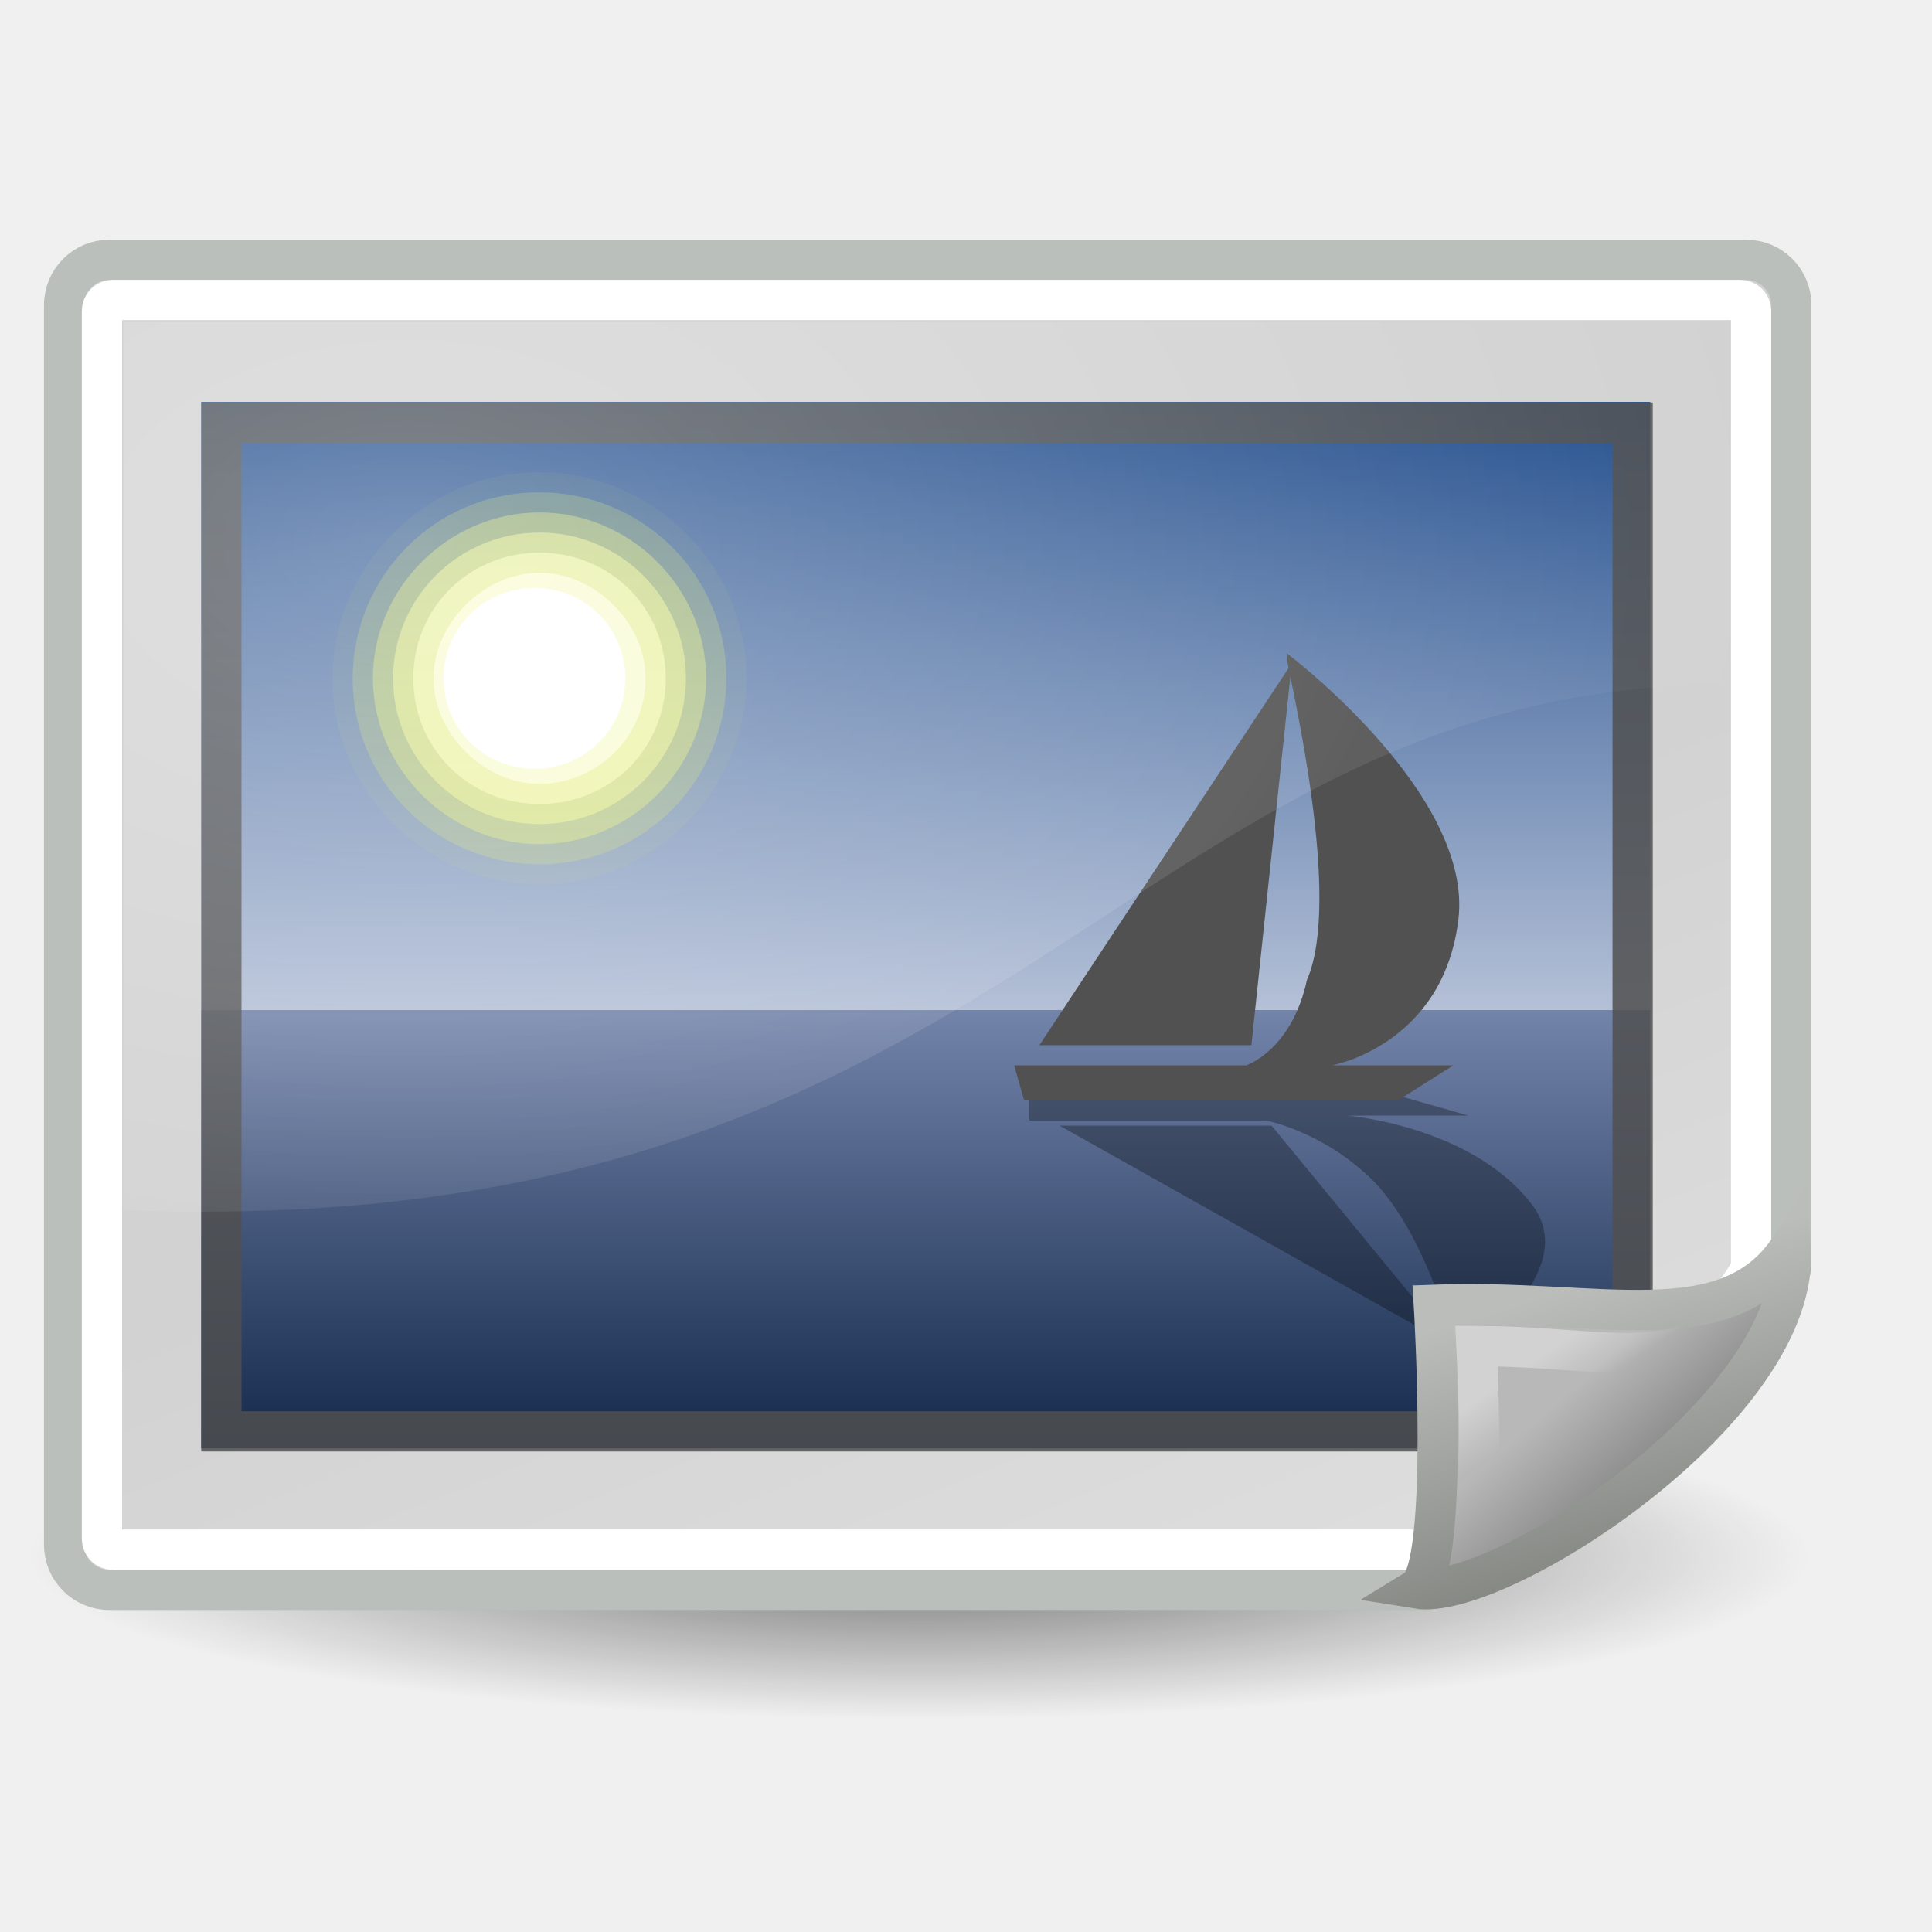
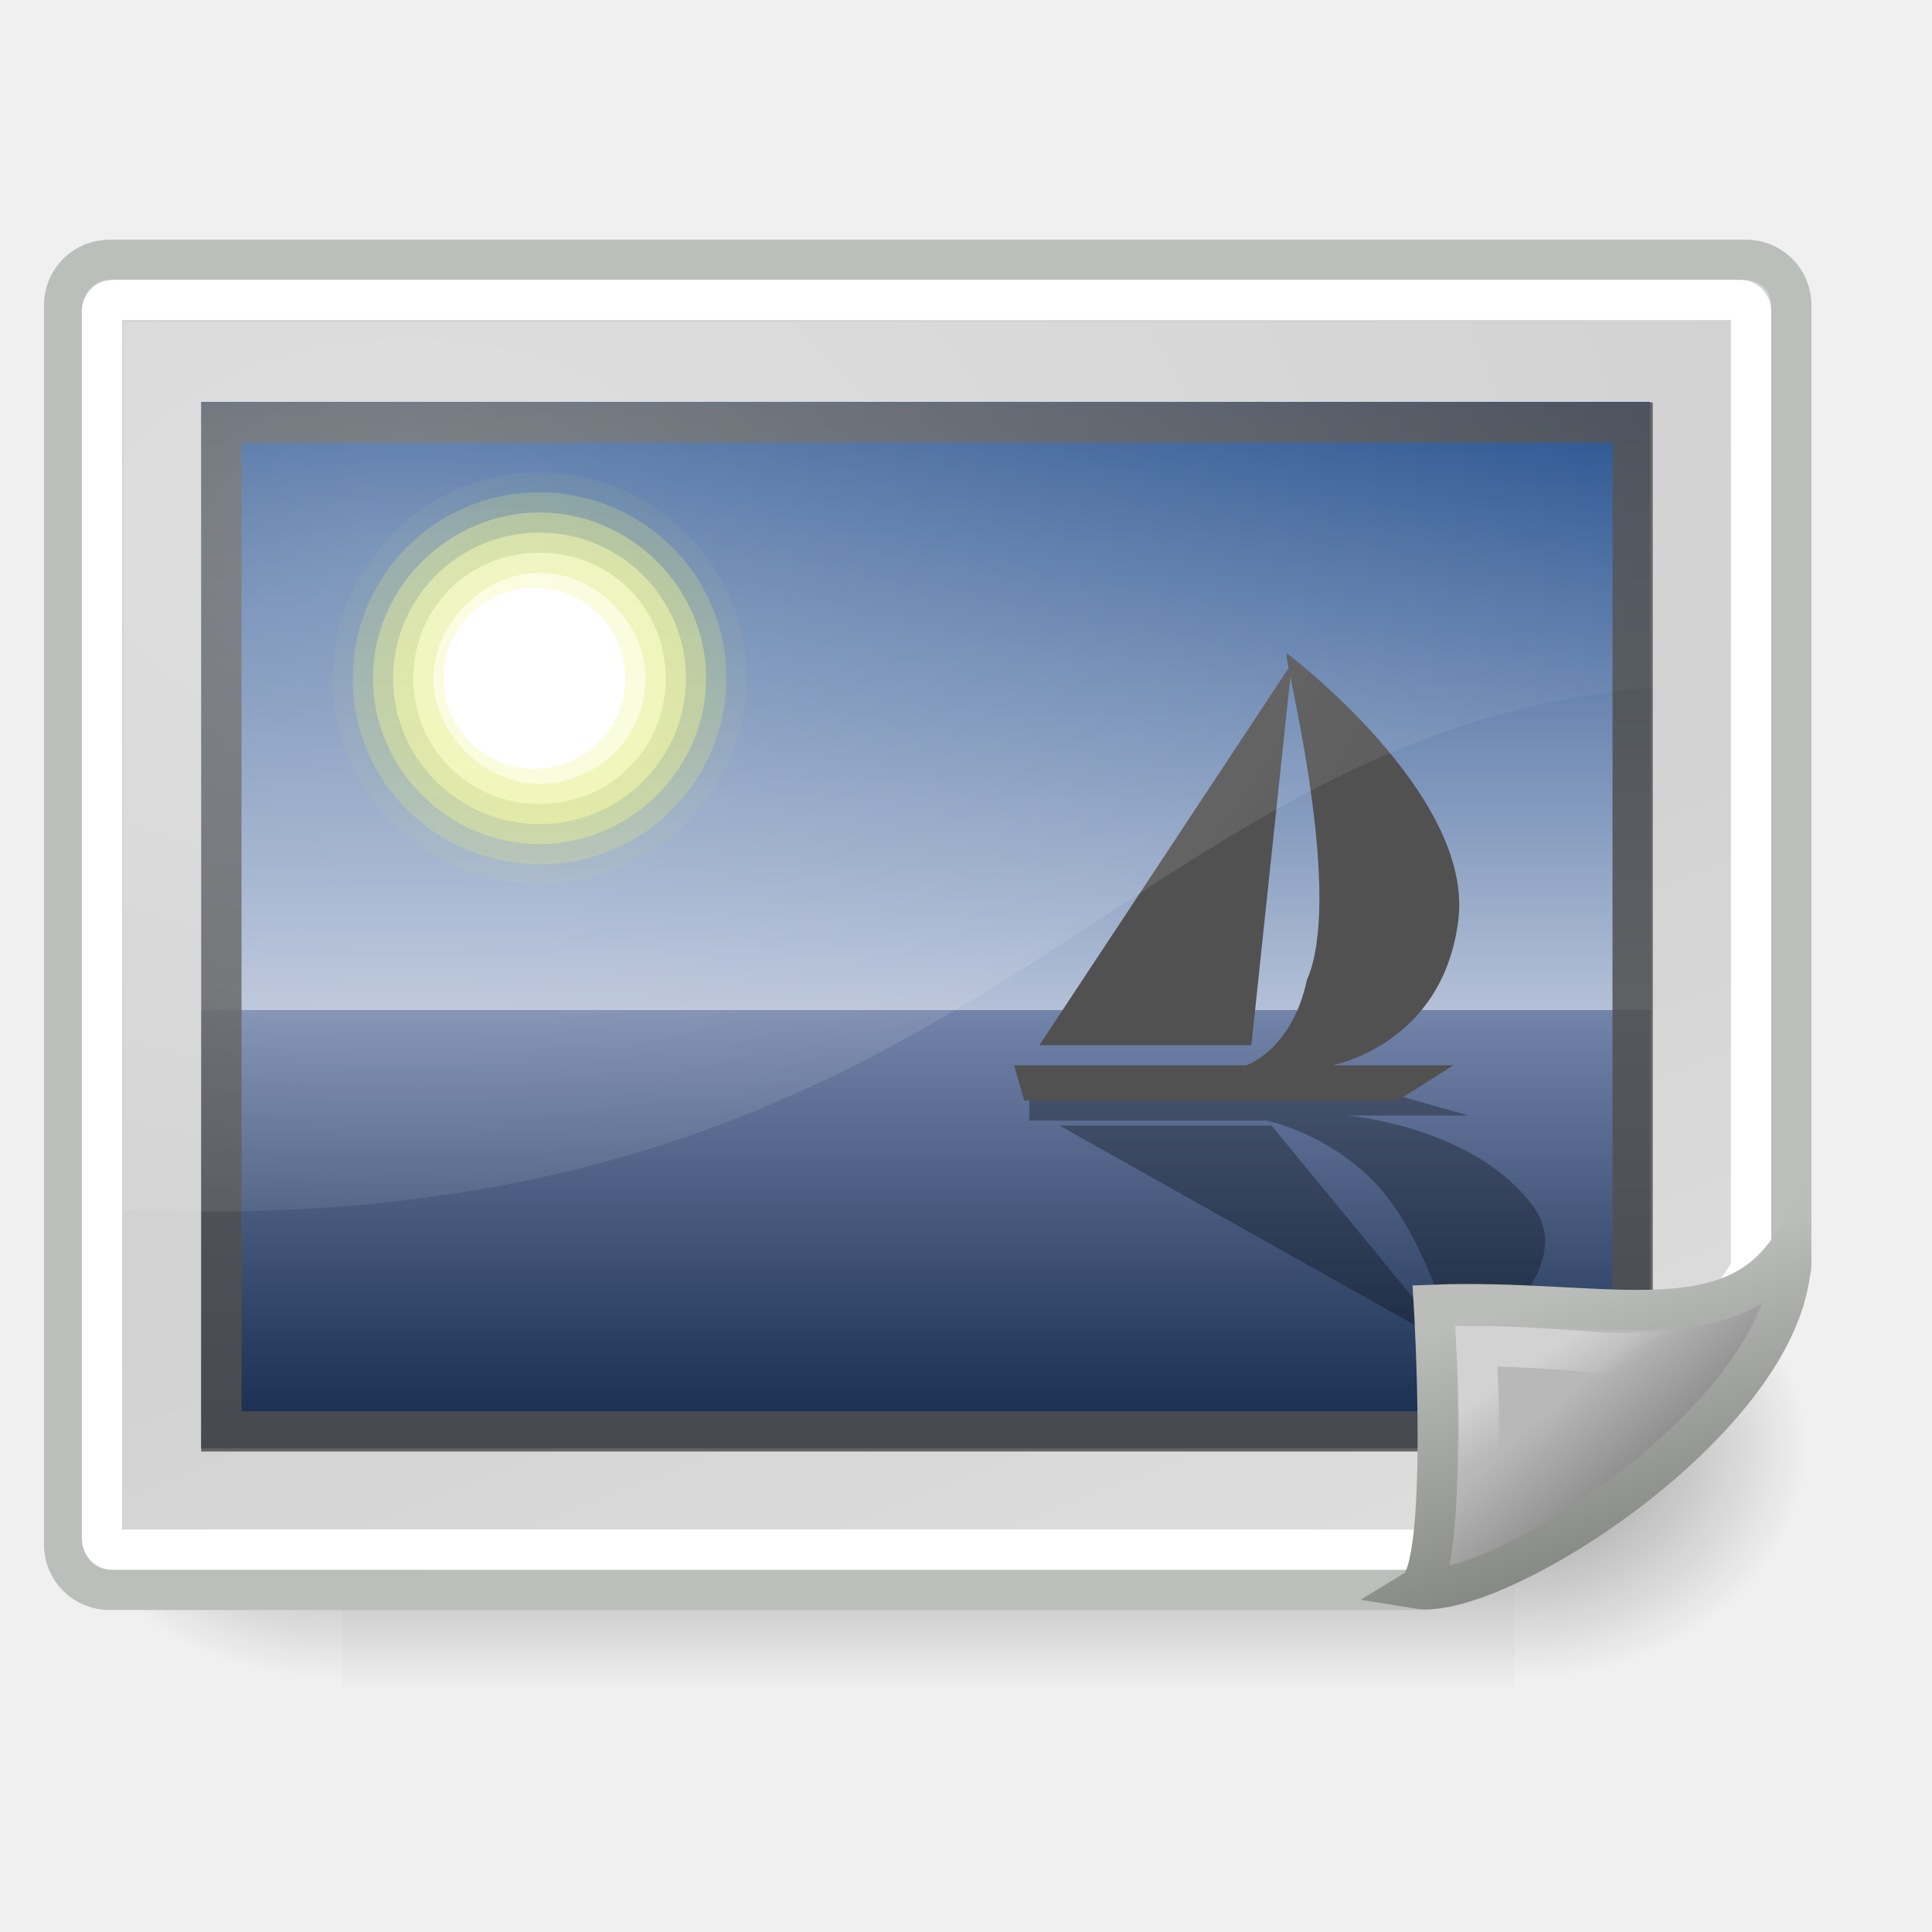
<svg xmlns="http://www.w3.org/2000/svg" xmlns:xlink="http://www.w3.org/1999/xlink" width="48px" height="48px" xml:space="preserve" id="svg16168">
  <defs id="defs16234">
+     <radialGradient xlink:href="#linearGradient5060" id="radialGradient6719" gradientUnits="userSpaceOnUse" gradientTransform="matrix(-2.774389,0,0,1.969706,112.7623,-872.8854)" cx="605.714" cy="486.648" fx="605.714" fy="486.648" r="117.143" />
+     <linearGradient id="linearGradient5060">
+       <stop style="stop-color:black;stop-opacity:1;" offset="0" id="stop5062" />
+       <stop style="stop-color:black;stop-opacity:0;" offset="1" id="stop5064" />
+     </linearGradient>
+     <radialGradient xlink:href="#linearGradient5060" id="radialGradient6717" gradientUnits="userSpaceOnUse" gradientTransform="matrix(2.774389,0,0,1.969706,-1891.633,-872.8854)" cx="605.714" cy="486.648" fx="605.714" fy="486.648" r="117.143" />
+     <linearGradient id="linearGradient5048">
+       <stop style="stop-color:black;stop-opacity:0;" offset="0" id="stop5050" />
+       <stop id="stop5056" offset="0.5" style="stop-color:black;stop-opacity:1;" />
+       <stop style="stop-color:black;stop-opacity:0;" offset="1" id="stop5052" />
+     </linearGradient>
+     <linearGradient xlink:href="#linearGradient5048" id="linearGradient6715" gradientUnits="userSpaceOnUse" gradientTransform="matrix(2.774389,0,0,1.969706,-1892.179,-872.8854)" x1="302.857" y1="366.648" x2="302.857" y2="609.505" />
    <linearGradient id="linearGradient8171">
      <stop style="stop-color:#bbbdba;stop-opacity:1;" offset="0" id="stop8173" />
      <stop style="stop-color:#70746e;stop-opacity:1;" offset="1" id="stop8175" />
    </linearGradient>
    <linearGradient id="linearGradient8155">
      <stop style="stop-color:#ffffff;stop-opacity:1;" offset="0" id="stop8157" />
      <stop style="stop-color:#ffffff;stop-opacity:0;" offset="1" id="stop8159" />
    </linearGradient>
    <linearGradient id="linearGradient2224">
      <stop style="stop-color:#7c7c7c;stop-opacity:1;" offset="0" id="stop2226" />
      <stop style="stop-color:#b8b8b8;stop-opacity:1;" offset="1" id="stop2228" />
    </linearGradient>
    <linearGradient id="linearGradient2251">
      <stop style="stop-color:#ffffff;stop-opacity:1;" offset="0" id="stop2253" />
      <stop style="stop-color:#ffffff;stop-opacity:0;" offset="1" id="stop2255" />
    </linearGradient>
    <linearGradient id="linearGradient7648" gradientUnits="userSpaceOnUse" x1="21.933" y1="24.627" x2="21.933" y2="7.109" style="stroke-dasharray:none;stroke-miterlimit:4;stroke-width:1.217">
      <stop offset="0" style="stop-color:#8595bc;stop-opacity:1;" id="stop7650" />
      <stop offset="1" style="stop-color:#041a3b;stop-opacity:1;" id="stop7652" />
    </linearGradient>
    <linearGradient id="linearGradient2392">
      <stop id="stop2394" offset="0" style="stop-color:#715b26;stop-opacity:1;" />
      <stop id="stop2396" offset="1" style="stop-color:#312710;stop-opacity:1;" />
    </linearGradient>
    <linearGradient id="linearGradient12129">
      <stop style="stop-color:#000000;stop-opacity:1;" offset="0" id="stop12131" />
      <stop style="stop-color:#000000;stop-opacity:0;" offset="1" id="stop12133" />
    </linearGradient>
    <linearGradient style="stroke-dasharray:none;stroke-miterlimit:4;stroke-width:1.217" y2="36.033" x2="31.081" y1="3.732" x1="12.487" gradientUnits="userSpaceOnUse" id="aigrd1">
      <stop id="stop16177" style="stop-color:#D2D2D2;stroke-dasharray:none;stroke-miterlimit:4;stroke-width:1.217" offset="0" />
      <stop id="stop16179" style="stop-color:#EDEDED;stroke-dasharray:none;stroke-miterlimit:4;stroke-width:1.217" offset="1" />
    </linearGradient>
    <linearGradient style="stroke-dasharray:none;stroke-miterlimit:4;stroke-width:1.217" y2="22.577" x2="21.917" y1="30.341" x1="21.877" gradientUnits="userSpaceOnUse" id="aigrd2">
      <stop id="stop16184" style="stop-color:#5e4f07;stop-opacity:1;" offset="0" />
      <stop id="stop16186" style="stop-color:#348a31;stop-opacity:1;" offset="1" />
    </linearGradient>
    <linearGradient style="stroke-dasharray:none;stroke-miterlimit:4;stroke-width:1.217" y2="7.109" x2="21.933" y1="24.627" x1="21.933" gradientUnits="userSpaceOnUse" id="aigrd3">
      <stop id="stop16199" style="stop-color:#D0D6E5;stroke-dasharray:none;stroke-miterlimit:4;stroke-width:1.217" offset="0" />
      <stop id="stop16201" style="stop-color:#093A80;stroke-dasharray:none;stroke-miterlimit:4;stroke-width:1.217" offset="1" />
    </linearGradient>
    <radialGradient xlink:href="#linearGradient12129" id="radialGradient12135" cx="24.218" cy="41.636" fx="24.218" fy="41.636" r="22.097" gradientTransform="matrix(1,0,0,0.184,0,33.97501)" gradientUnits="userSpaceOnUse" />
    <linearGradient xlink:href="#linearGradient7648" id="linearGradient7671" gradientUnits="userSpaceOnUse" gradientTransform="matrix(1.098989,0,0,-0.797757,-1.953865,37.324)" x1="21.933" y1="24.627" x2="21.933" y2="7.109" />
    <linearGradient xlink:href="#aigrd3" id="linearGradient7673" gradientUnits="userSpaceOnUse" gradientTransform="matrix(1.098989,0,0,1.106697,-1.953865,-4.922453)" x1="21.933" y1="24.627" x2="21.933" y2="7.109" />
    <linearGradient xlink:href="#aigrd1" id="linearGradient8148" gradientUnits="userSpaceOnUse" gradientTransform="matrix(1.434003,0,0,0.990087,52.32167,2.838918)" x1="12.487" y1="3.732" x2="31.081" y2="36.033" />
    <radialGradient xlink:href="#linearGradient8155" id="radialGradient8161" cx="12.7" cy="10.405" fx="12.7" fy="10.405" r="19.969" gradientTransform="matrix(1.710531,-5.396358e-24,2.470345e-24,1.124849,-11.56833,1.802582)" gradientUnits="userSpaceOnUse" />
    <linearGradient xlink:href="#linearGradient2251" id="linearGradient8166" gradientUnits="userSpaceOnUse" gradientTransform="translate(5.14757,-3.409792)" x1="33.396" y1="36.921" x2="34.17" y2="38.07" />
    <linearGradient xlink:href="#linearGradient2224" id="linearGradient8169" gradientUnits="userSpaceOnUse" gradientTransform="translate(5.14757,-3.034792)" x1="35.997" y1="40.458" x2="33.665" y2="37.771" />
    <linearGradient xlink:href="#linearGradient8171" id="linearGradient8177" x1="42.188" y1="31" x2="45" y2="39.985" gradientUnits="userSpaceOnUse" />
  </defs>
-   <path style="opacity:0.528;color:#000000;fill:url(#radialGradient12135);fill-opacity:1;fill-rule:nonzero;stroke:none;stroke-width:1;stroke-linecap:butt;stroke-linejoin:miter;marker:none;marker-start:none;marker-mid:none;marker-end:none;stroke-miterlimit:4;stroke-dasharray:none;stroke-dashoffset:0;stroke-opacity:0.617;visibility:visible;display:block" id="path12127" d="M 46.315 41.636 A 22.097 4.066 0 1 1  2.121,41.636 A 22.097 4.066 0 1 1  46.315 41.636 z" transform="translate(-1.386484,-2.98439)" />
+   <g style="display:inline" transform="matrix(2.175112e-2,0,0,2.493263e-2,42.41049,33.81117)" id="g6707">
+     <rect style="opacity:0.402;color:black;fill:url(#linearGradient6715);fill-opacity:1;fill-rule:nonzero;stroke:none;stroke-width:1;stroke-linecap:round;stroke-linejoin:miter;marker:none;marker-start:none;marker-mid:none;marker-end:none;stroke-miterlimit:4;stroke-dasharray:none;stroke-dashoffset:0;stroke-opacity:1;visibility:visible;display:inline;overflow:visible" id="rect6709" width="1339.633" height="478.357" x="-1559.252" y="-150.697" />
+     <path style="opacity:0.402;color:black;fill:url(#radialGradient6717);fill-opacity:1;fill-rule:nonzero;stroke:none;stroke-width:1;stroke-linecap:round;stroke-linejoin:miter;marker:none;marker-start:none;marker-mid:none;marker-end:none;stroke-miterlimit:4;stroke-dasharray:none;stroke-dashoffset:0;stroke-opacity:1;visibility:visible;display:inline;overflow:visible" d="M -219.619,-150.68 C -219.619,-150.68 -219.619,327.65 -219.619,327.65 C -76.745,328.551 125.781,220.481 125.781,88.454 C 125.781,-43.572 -33.655,-150.68 -219.619,-150.68 z " id="path6711" />
+     <path id="path6713" d="M -1559.252,-150.68 C -1559.252,-150.68 -1559.252,327.65 -1559.252,327.65 C -1702.127,328.551 -1904.652,220.481 -1904.652,88.454 C -1904.652,-43.572 -1745.216,-150.68 -1559.252,-150.68 z " style="opacity:0.402;color:black;fill:url(#radialGradient6719);fill-opacity:1;fill-rule:nonzero;stroke:none;stroke-width:1;stroke-linecap:round;stroke-linejoin:miter;marker:none;marker-start:none;marker-mid:none;marker-end:none;stroke-miterlimit:4;stroke-dasharray:none;stroke-dashoffset:0;stroke-opacity:1;visibility:visible;display:inline;overflow:visible" />
+   </g>
  <path style="color:#000000;fill:url(#linearGradient8148);fill-opacity:1;fill-rule:nonzero;stroke:#bbbfbb;stroke-width:1;stroke-linecap:butt;stroke-linejoin:miter;marker:none;marker-start:none;marker-mid:none;marker-end:none;stroke-miterlimit:4;stroke-dashoffset:0;stroke-opacity:1;visibility:visible;display:inline;overflow:visible" d="M 2.718,6.455 L 43.38,6.455 C 44.003,6.455 44.505,6.957 44.505,7.58 L 44.505,31.481 C 44.505,32.104 36.048,39.5 35.425,39.5 L 2.718,39.5 C 2.095,39.5 1.593,38.998 1.593,38.375 L 1.593,7.58 C 1.593,6.957 2.095,6.455 2.718,6.455 z " id="rect7603" />
  <g id="g7654" transform="matrix(1.054774,0,0,1.049989,-0.814647,4.485012)">
    <path id="path7644" d="M 5.513,30 L 39.643,30 L 39.643,19.627 L 5.513,19.627 L 5.513,30 z " style="fill:url(#linearGradient7671);fill-opacity:1;fill-rule:nonzero;stroke:none;stroke-width:1.217;stroke-miterlimit:4" />
    <path style="fill:url(#linearGradient7673);fill-rule:nonzero;stroke:none;stroke-width:1.217;stroke-miterlimit:4" d="M 5.513,5.238 L 39.643,5.238 L 39.643,19.627 L 5.513,19.627 L 5.513,5.238 z " id="path16203" />
    <g id="g16205" style="fill-rule:nonzero;stroke:#000000;stroke-width:1.156;stroke-miterlimit:4" transform="matrix(1.189217,0,0,1.189217,-3.525355,-6.535408)">
      <g id="g16207">
        <path style="opacity:0.05;fill:#e8f52f;stroke:none" d="M 18.4,15.4 C 18.4,17.6 16.6,19.5 14.3,19.5 C 12.1,19.5 10.2,17.7 10.2,15.4 C 10.2,13.2 12,11.3 14.3,11.3 C 16.5,11.3 18.4,13.1 18.4,15.4 z " id="path16209" />
        <path style="opacity:0.208;fill:#ecf751;stroke:none" d="M 18,15.4 C 18,17.4 16.4,19.1 14.3,19.1 C 12.3,19.1 10.6,17.5 10.6,15.4 C 10.6,13.4 12.2,11.7 14.3,11.7 C 16.3,11.7 18,13.3 18,15.4 L 18,15.4 z " id="path16211" />
        <path style="opacity:0.367;fill:#f0f972;stroke:none" d="M 17.6,15.4 C 17.6,17.2 16.1,18.7 14.3,18.7 C 12.5,18.7 11,17.2 11,15.4 C 11,13.6 12.5,12.1 14.3,12.1 C 16.1,12.1 17.6,13.6 17.6,15.4 L 17.6,15.4 z " id="path16213" />
        <path style="opacity:0.525;fill:#f4fa95;stroke:none" d="M 17.2,15.4 C 17.2,17 15.9,18.3 14.3,18.3 C 12.7,18.3 11.4,17 11.4,15.4 C 11.4,13.8 12.7,12.5 14.3,12.5 C 15.9,12.5 17.2,13.8 17.2,15.4 z " id="path16215" />
        <path style="opacity:0.683;fill:#f7fcb7;stroke:none" d="M 16.8,15.4 C 16.8,16.8 15.7,17.9 14.3,17.9 C 12.9,17.9 11.8,16.8 11.8,15.4 C 11.8,14 12.9,12.9 14.3,12.9 C 15.7,12.9 16.8,14 16.8,15.4 L 16.8,15.4 z " id="path16217" />
        <path style="opacity:0.842;fill:#fbfddb;stroke:none" d="M 16.4,15.4 C 16.4,16.6 15.4,17.5 14.3,17.5 C 13.2,17.5 12.2,16.5 12.2,15.4 C 12.2,14.3 13.2,13.3 14.3,13.3 C 15.4,13.3 16.4,14.3 16.4,15.4 z " id="path16219" />
        <path style="fill:#ffffff;stroke:none" d="M 16,15.4 C 16,16.4 15.2,17.2 14.2,17.2 C 13.2,17.2 12.4,16.4 12.4,15.4 C 12.4,14.4 13.2,13.6 14.2,13.6 C 15.2,13.6 16,14.4 16,15.4 L 16,15.4 z " id="path16221" />
      </g>
    </g>
    <path style="opacity:0.3;fill-rule:nonzero;stroke:none;stroke-width:1.217;stroke-miterlimit:4" d="M 25.016,21.649 L 33.697,21.649 L 35.362,22.125 L 32.508,22.125 C 32.508,22.125 35.362,22.363 36.789,24.146 C 38.216,25.811 35.124,27.833 35.124,27.833 C 35.124,27.833 35.124,27.833 35.124,27.833 C 35.005,27.476 34.292,24.622 32.865,23.433 C 31.794,22.481 30.605,22.244 30.605,22.244 L 25.016,22.244 L 25.016,21.768 L 25.016,21.649 z " id="path16223" />
    <path style="opacity:0.3;fill-rule:nonzero;stroke:none;stroke-width:1.217;stroke-miterlimit:4" d="M 30.724,22.363 L 25.729,22.363 L 35.005,27.595 L 30.724,22.363 L 30.724,22.363 z " id="path16225" />
    <path style="fill:#515151;fill-rule:nonzero;stroke:none;stroke-width:1.217;stroke-miterlimit:4" d="M 25.016,21.768 L 33.697,21.768 L 35.005,20.936 L 32.151,20.936 C 32.151,20.936 34.767,20.46 35.124,17.487 C 35.481,14.514 31.081,11.184 31.081,11.184 C 31.081,11.184 31.081,11.184 31.081,11.303 C 31.2,12.016 32.389,17.011 31.557,18.914 C 31.2,20.579 30.129,20.936 30.129,20.936 L 24.659,20.936 L 24.897,21.768 L 25.016,21.768 z " id="path16227" />
    <path style="fill:#515151;fill-rule:nonzero;stroke:none;stroke-width:1.217;stroke-miterlimit:4" d="M 30.248,20.46 L 25.254,20.46 L 31.2,11.422 L 30.248,20.46 z " id="path16229" />
  </g>
  <path style="color:#000000;fill:none;fill-opacity:1;fill-rule:nonzero;stroke:#ffffff;stroke-width:1;stroke-linecap:butt;stroke-linejoin:miter;marker:none;marker-start:none;marker-mid:none;marker-end:none;stroke-miterlimit:4;stroke-dashoffset:0;stroke-opacity:1;visibility:visible;display:inline;overflow:visible" d="M 2.804,7.453 L 43.234,7.453 C 43.384,7.453 43.505,7.574 43.505,7.724 L 43.505,31.423 C 43.505,32.369 36.402,38.5 36.251,38.5 L 2.804,38.5 C 2.654,38.5 2.533,38.379 2.533,38.229 L 2.533,7.724 C 2.533,7.574 2.654,7.453 2.804,7.453 z " id="rect7675" />
  <rect style="opacity:0.847;color:#000000;fill:none;fill-opacity:1;fill-rule:nonzero;stroke:#4f4f4f;stroke-width:1;stroke-linecap:butt;stroke-linejoin:miter;marker:none;marker-start:none;marker-mid:none;marker-end:none;stroke-miterlimit:4;stroke-dasharray:none;stroke-dashoffset:0;stroke-opacity:1;visibility:visible;display:inline;overflow:visible" id="rect8163" width="35.062" height="25.062" x="5.5" y="10.5" />
  <path style="color:#000000;fill:url(#linearGradient8169);fill-opacity:1.0;fill-rule:evenodd;stroke:url(#linearGradient8177);stroke-width:1;stroke-linecap:butt;stroke-linejoin:miter;marker:none;marker-start:none;marker-mid:none;marker-end:none;stroke-miterlimit:4;stroke-dasharray:none;stroke-dashoffset:0;stroke-opacity:1;visibility:visible;display:inline;overflow:visible" d="M 35.207,39.469 C 37.237,39.799 44.795,34.939 44.491,30.971 C 42.928,33.394 39.733,32.258 35.624,32.417 C 35.624,32.417 36.019,38.969 35.207,39.469 z " id="path2210" />
  <path id="path2247" d="M 36.657,37.277 C 38.027,36.593 41.085,35.131 42.385,33.25 C 40.789,33.93 39.437,33.459 36.682,33.44 C 36.682,33.44 36.845,36.502 36.657,37.277 z " style="opacity:0.369;color:#000000;fill:none;fill-opacity:1;fill-rule:evenodd;stroke:url(#linearGradient8166);stroke-width:1;stroke-linecap:butt;stroke-linejoin:miter;marker:none;marker-start:none;marker-mid:none;marker-end:none;stroke-miterlimit:4;stroke-dasharray:none;stroke-dashoffset:0;stroke-opacity:1;visibility:visible;display:inline;overflow:visible" />
  <path style="opacity:0.301;color:#000000;fill:url(#radialGradient8161);fill-opacity:1.0;fill-rule:nonzero;stroke:none;stroke-width:1;stroke-linecap:butt;stroke-linejoin:miter;marker:none;marker-start:none;marker-mid:none;marker-end:none;stroke-miterlimit:4;stroke-dasharray:none;stroke-dashoffset:0;stroke-opacity:1;visibility:visible;display:inline;overflow:visible" d="M 3.062,8 L 3.062,30.062 C 25.389,30.951 27.885,17 43,17 L 43,8 L 3.062,8 z " id="rect8150" />
</svg>
